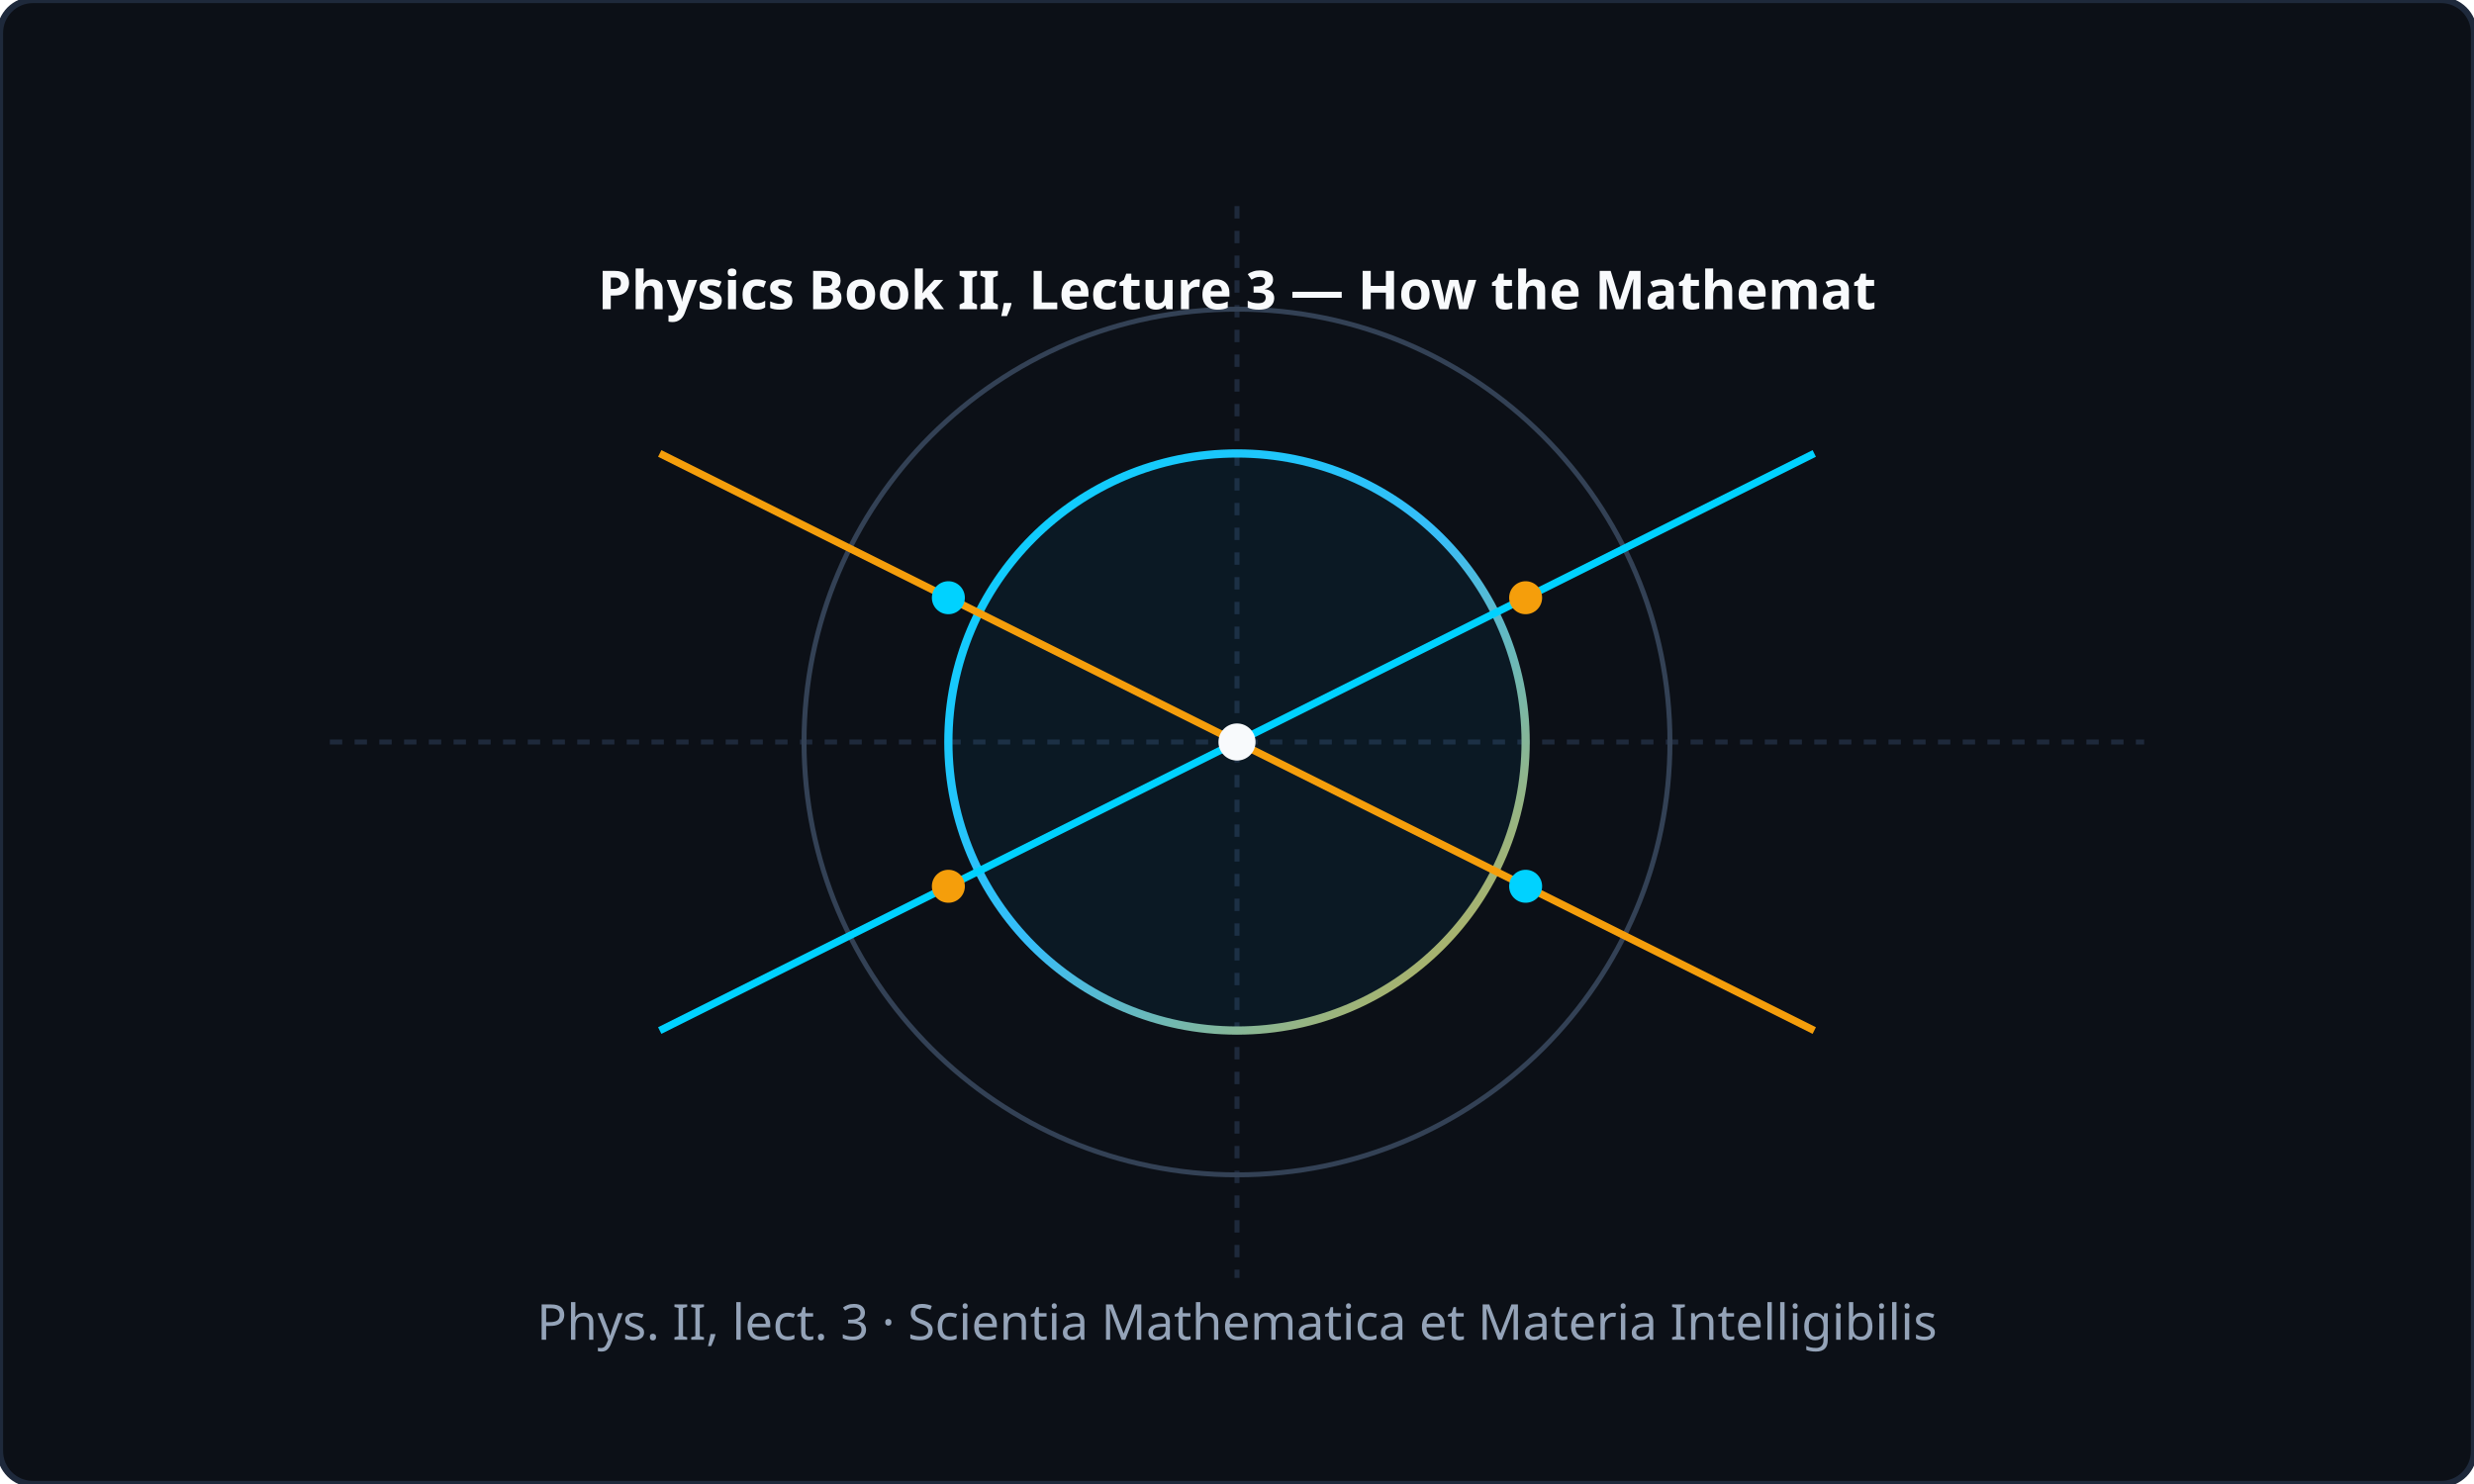
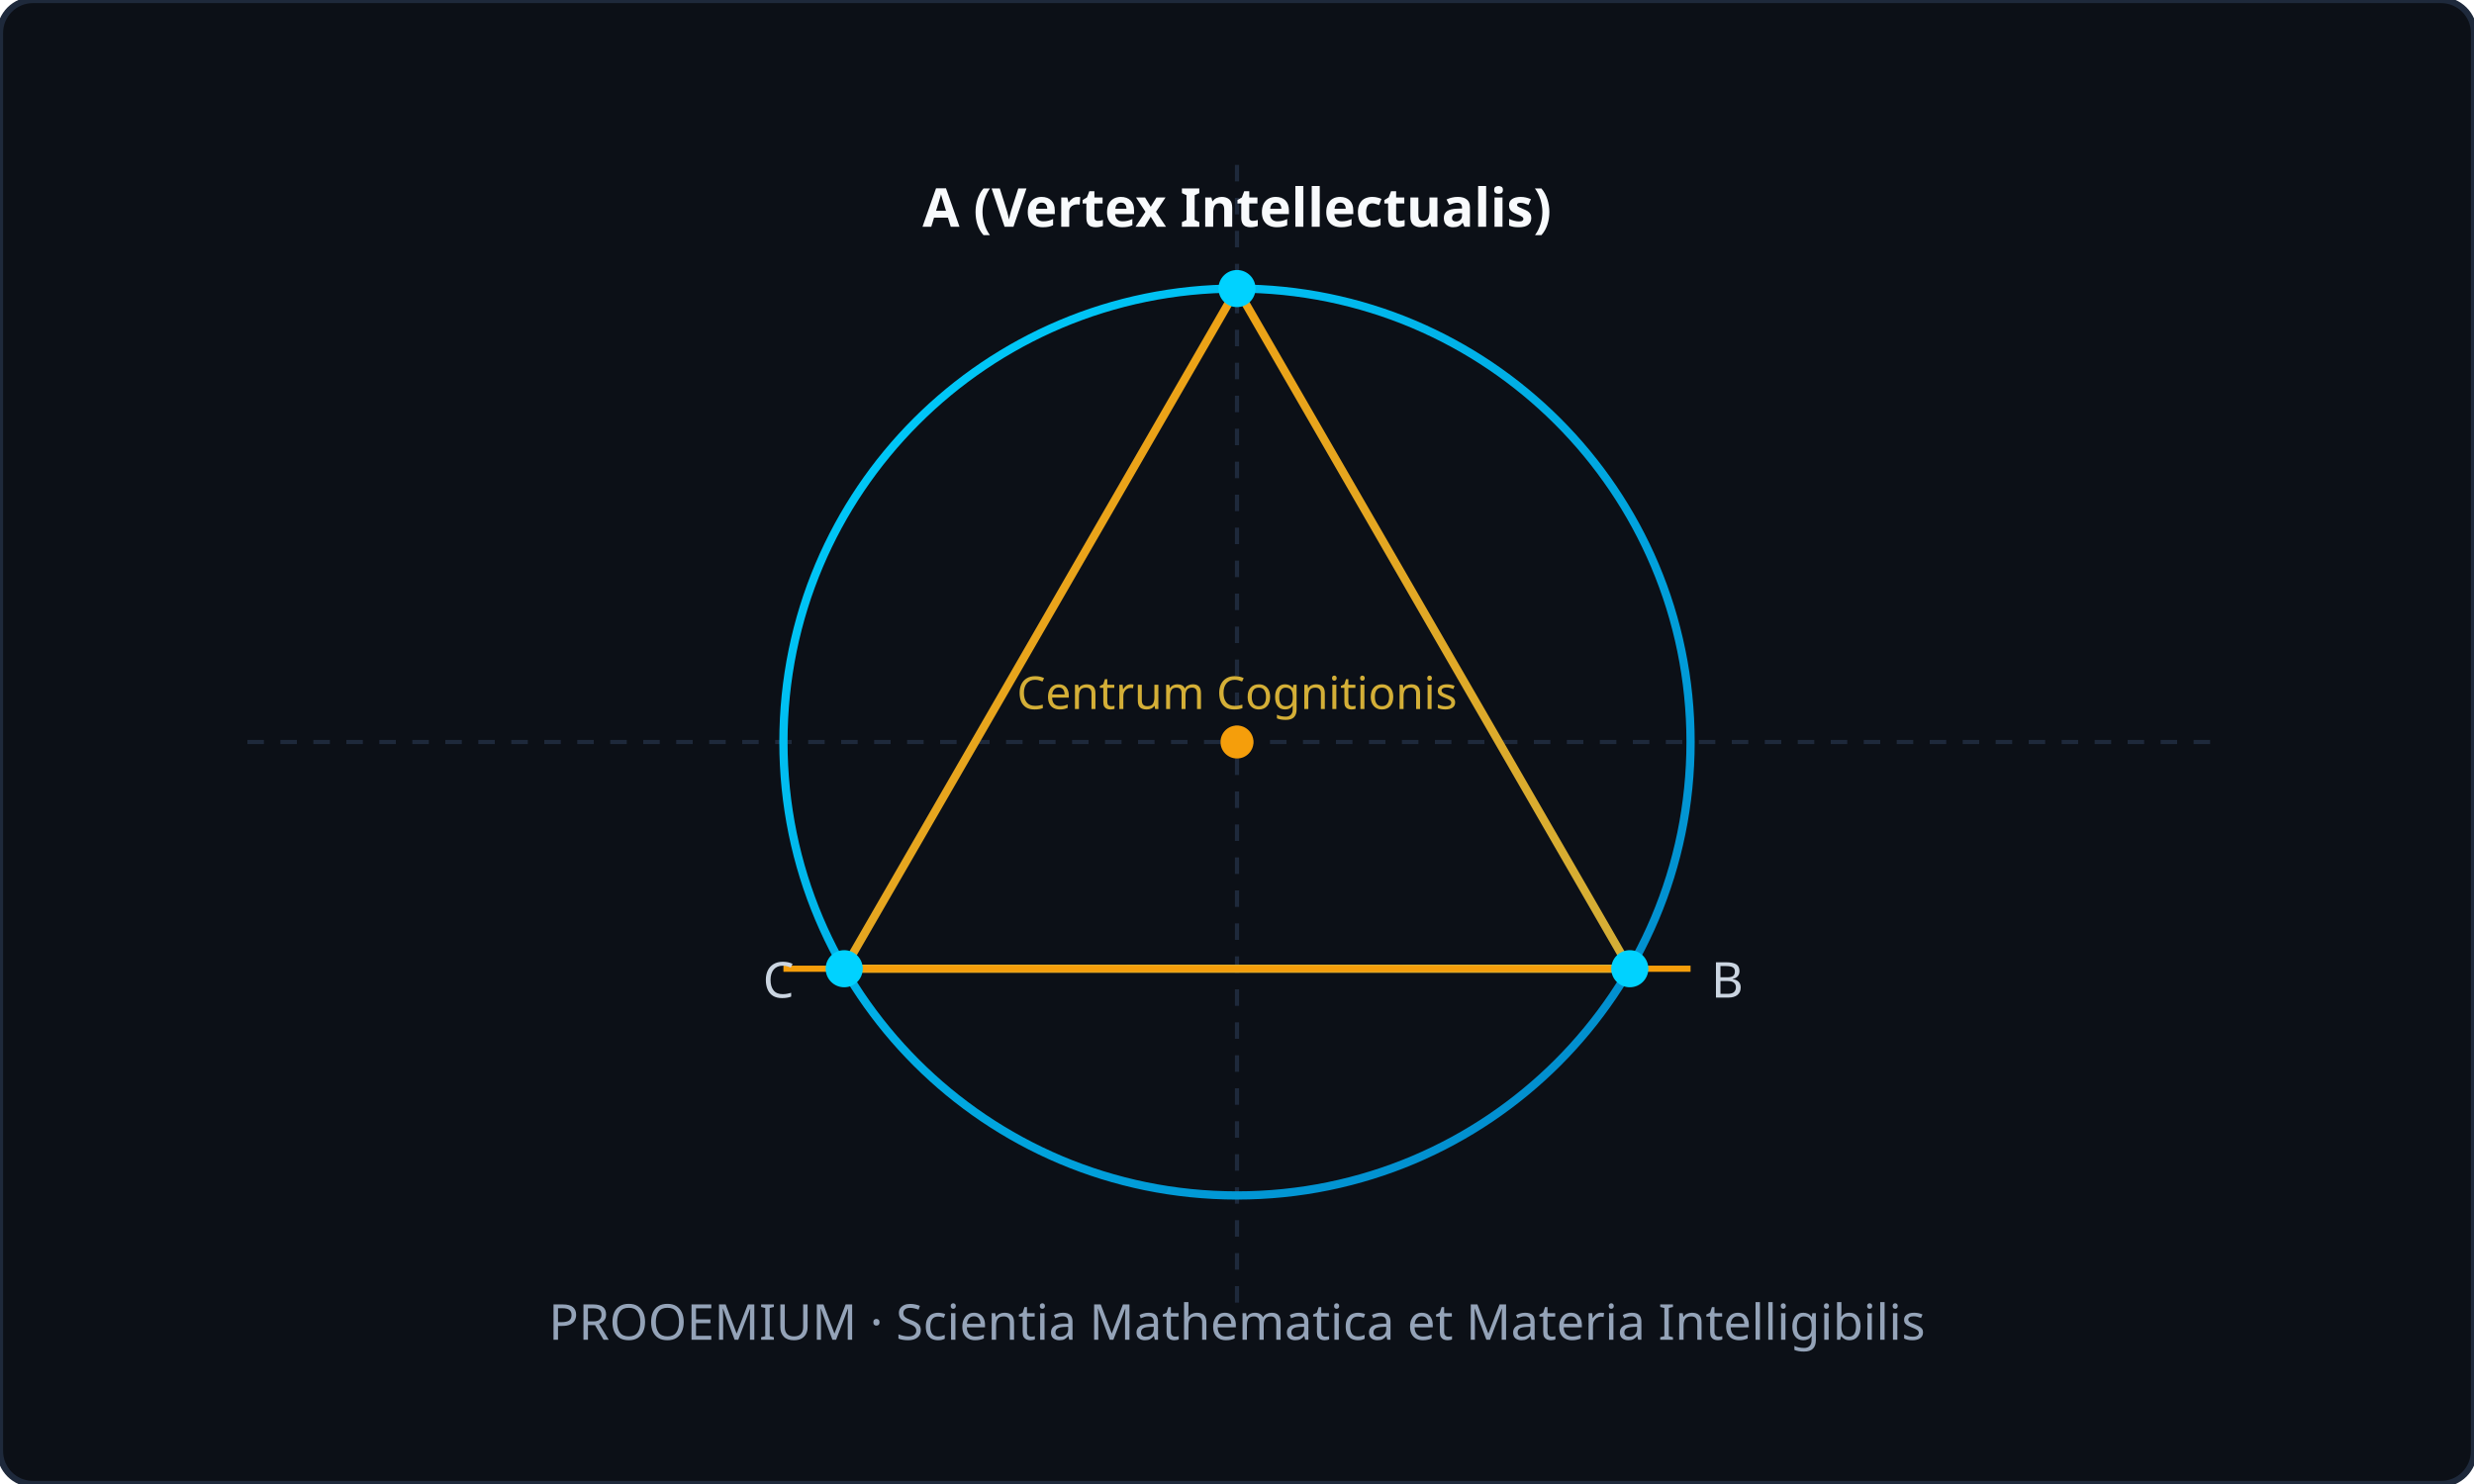
<svg xmlns="http://www.w3.org/2000/svg" viewBox="0 0 600 360" width="100%" height="auto">
  <rect width="600" height="360" rx="8" fill="#0c1017" stroke="#1e293b" stroke-width="1.5" />
  <defs>
-     <linearGradient id="geomGrad" x1="0%" y1="0%" x2="100%" y2="100%">
-       <stop offset="0%" stop-color="#00d2ff" />
-       <stop offset="50%" stop-color="#38bdf8" />
+     <linearGradient id="goldGrad" x1="0%" y1="0%" x2="100%" y2="100%">
+       <stop offset="0%" stop-color="#f59e0b" />
      <stop offset="100%" stop-color="#d4af37" />
    </linearGradient>
+     <linearGradient id="cyanGrad" x1="0%" y1="0%" x2="100%" y2="100%">
+       <stop offset="0%" stop-color="#00d2ff" />
+       <stop offset="100%" stop-color="#0284c7" />
+     </linearGradient>
  </defs>
-   <line x1="80" y1="180" x2="520" y2="180" stroke="#1e293b" stroke-width="1.2" stroke-dasharray="3,3" />
-   <line x1="300" y1="50" x2="300" y2="310" stroke="#1e293b" stroke-width="1.2" stroke-dasharray="3,3" />
-   <circle cx="300" cy="180" r="105" fill="none" stroke="#334155" stroke-width="1.2" />
-   <circle cx="300" cy="180" r="70" fill="#0284c7" fill-opacity="0.08" stroke="url(#geomGrad)" stroke-width="2" />
-   <line x1="160" y1="110" x2="440" y2="250" stroke="#f59e0b" stroke-width="1.8" />
-   <line x1="160" y1="250" x2="440" y2="110" stroke="#00d2ff" stroke-width="1.8" />
-   <circle cx="300" cy="180" r="4.5" fill="#f8fafc" />
-   <circle cx="230" cy="145" r="4" fill="#00d2ff" />
-   <circle cx="370" cy="215" r="4" fill="#00d2ff" />
-   <circle cx="230" cy="215" r="4" fill="#f59e0b" />
-   <circle cx="370" cy="145" r="4" fill="#f59e0b" />
-   <text x="300" y="75" fill="#f8fafc" font-size="13" font-family="system-ui, sans-serif" text-anchor="middle" font-weight="600">Physics Book II, Lecture 3 — How the Mathemat</text>
-   <text x="300" y="325" fill="#94a3b8" font-size="12" font-family="system-ui, sans-serif" text-anchor="middle">Phys. II, lect. 3 · Scientia Mathematica et Materia Intelligibilis</text>
+   <line x1="60" y1="180" x2="540" y2="180" stroke="#1e293b" stroke-width="1" stroke-dasharray="4,4" />
+   <line x1="300" y1="40" x2="300" y2="320" stroke="#1e293b" stroke-width="1" stroke-dasharray="4,4" />
+   <circle cx="300" cy="180" r="110" fill="none" stroke="url(#cyanGrad)" stroke-width="2" />
+   <polygon points="300,70 395.26,235 204.74,235" fill="none" stroke="url(#goldGrad)" stroke-width="2" />
+   <line points="300,70 358.78,250.9" stroke="#64748b" stroke-width="1" stroke-dasharray="3,3" />
+   <circle cx="300" cy="180" r="4" fill="#f59e0b" />
+   <line x1="190" y1="235" x2="410" y2="235" stroke="#f59e0b" stroke-width="1.5" />
+   <circle cx="300" cy="70" r="4.5" fill="#00d2ff" />
+   <circle cx="395.26" cy="235" r="4.5" fill="#00d2ff" />
+   <circle cx="204.74" cy="235" r="4.5" fill="#00d2ff" />
+   <text x="300" y="55" fill="#f8fafc" font-size="13" font-family="system-ui, sans-serif" text-anchor="middle" font-weight="600">A (Vertex Intellectualis)</text>
+   <text x="415" y="242" fill="#cbd5e1" font-size="12" font-family="system-ui, sans-serif">B</text>
+   <text x="185" y="242" fill="#cbd5e1" font-size="12" font-family="system-ui, sans-serif">C</text>
+   <text x="300" y="172" fill="#d4af37" font-size="11" font-family="system-ui, sans-serif" text-anchor="middle">Centrum Cognitionis</text>
+   <text x="300" y="325" fill="#94a3b8" font-size="12" font-family="system-ui, sans-serif" text-anchor="middle">PROOEMIUM · Scientia Mathematica et Materia Intelligibilis</text>
</svg>
